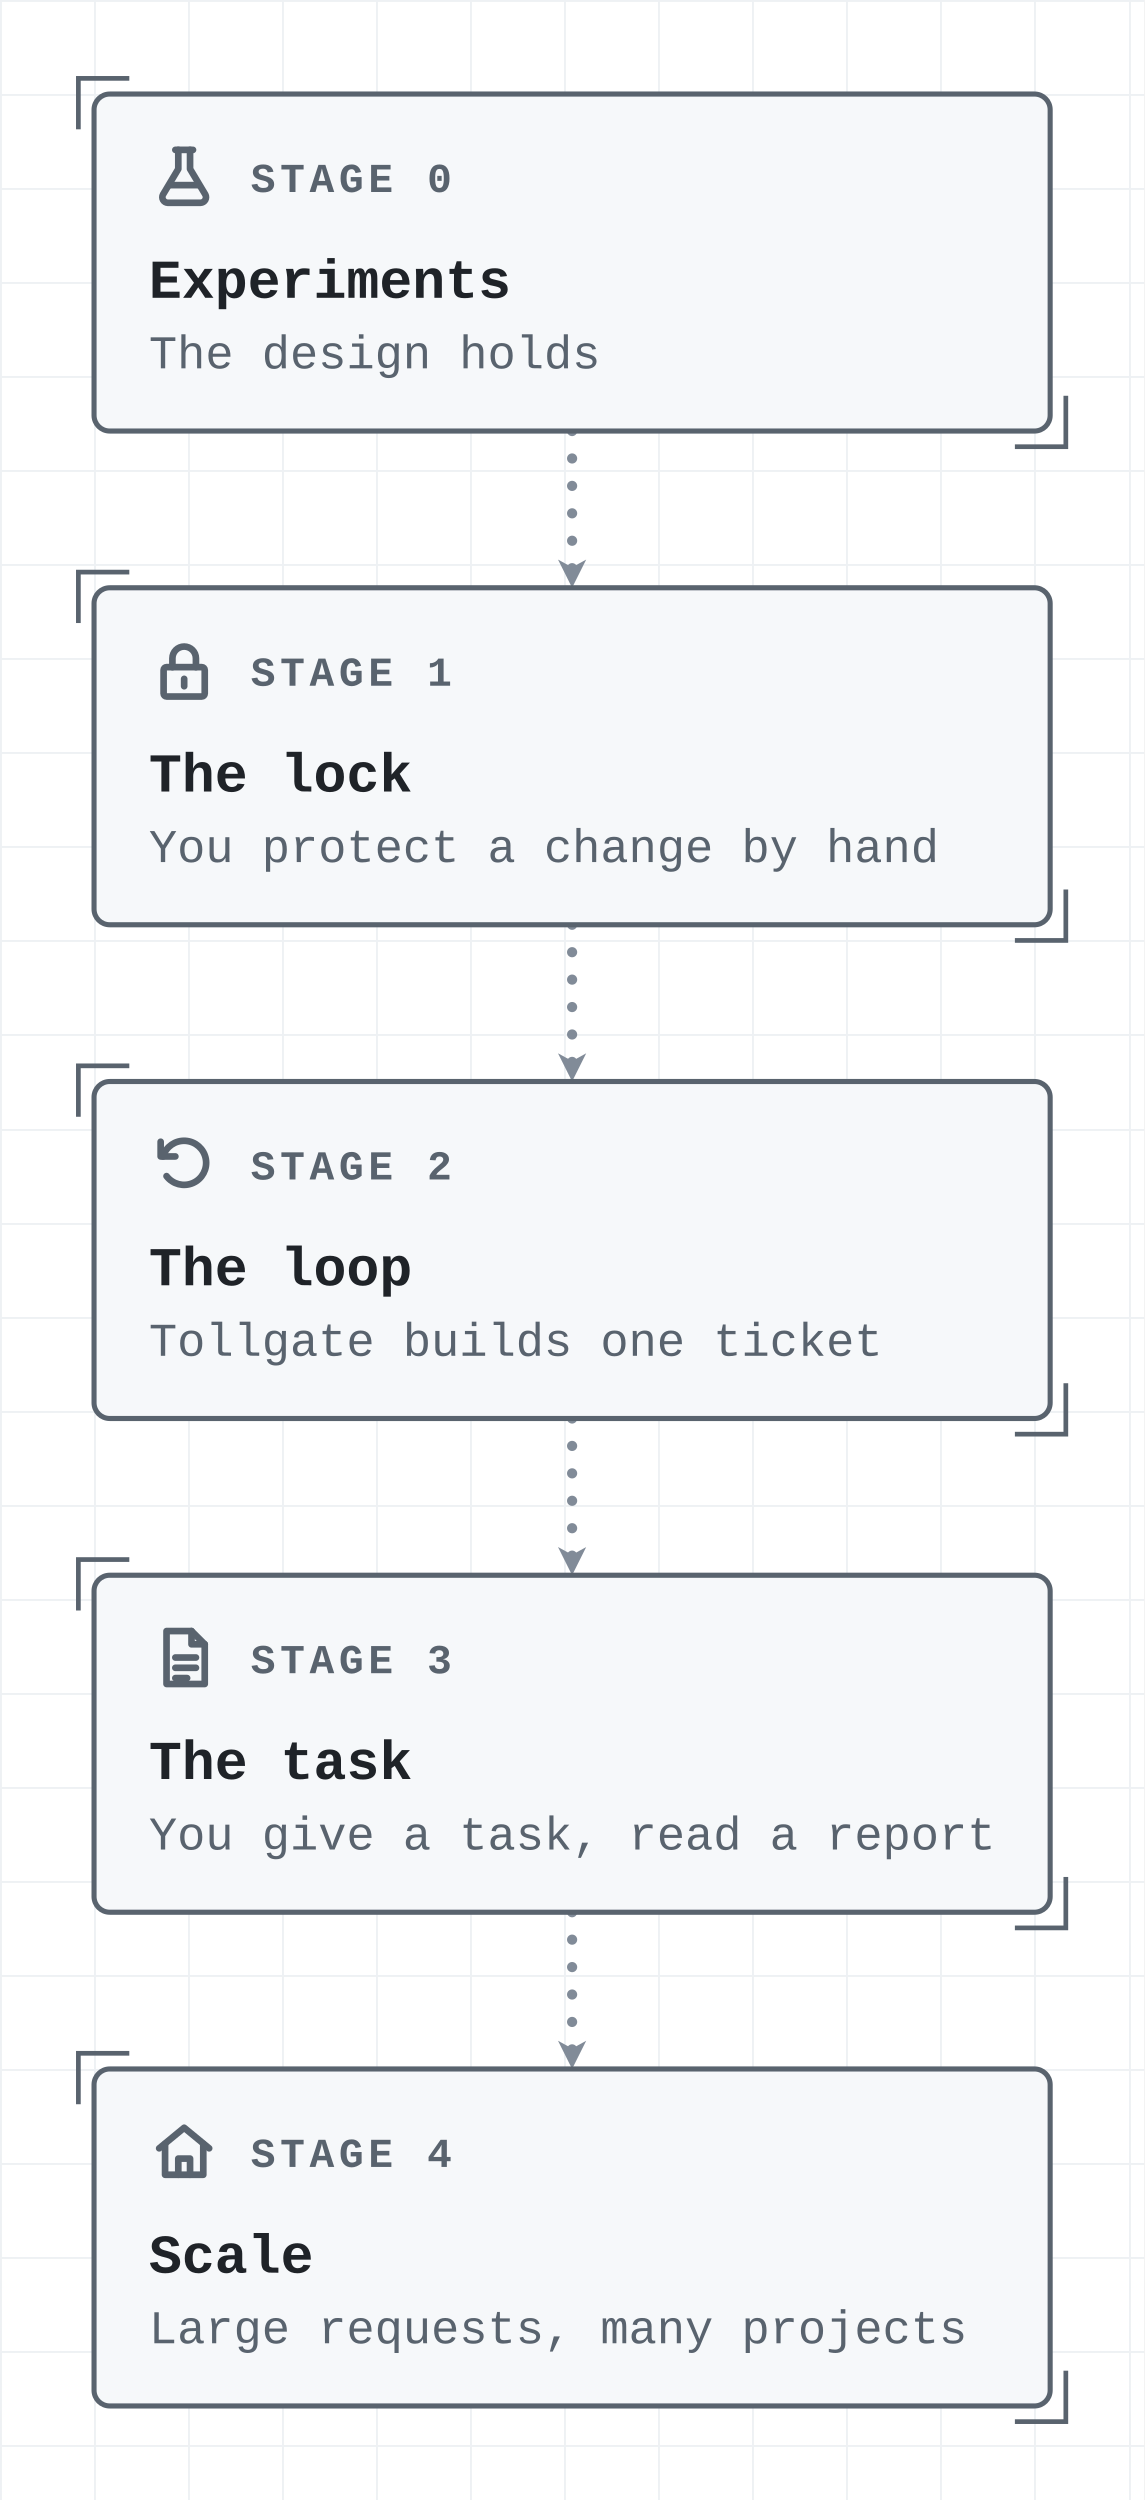
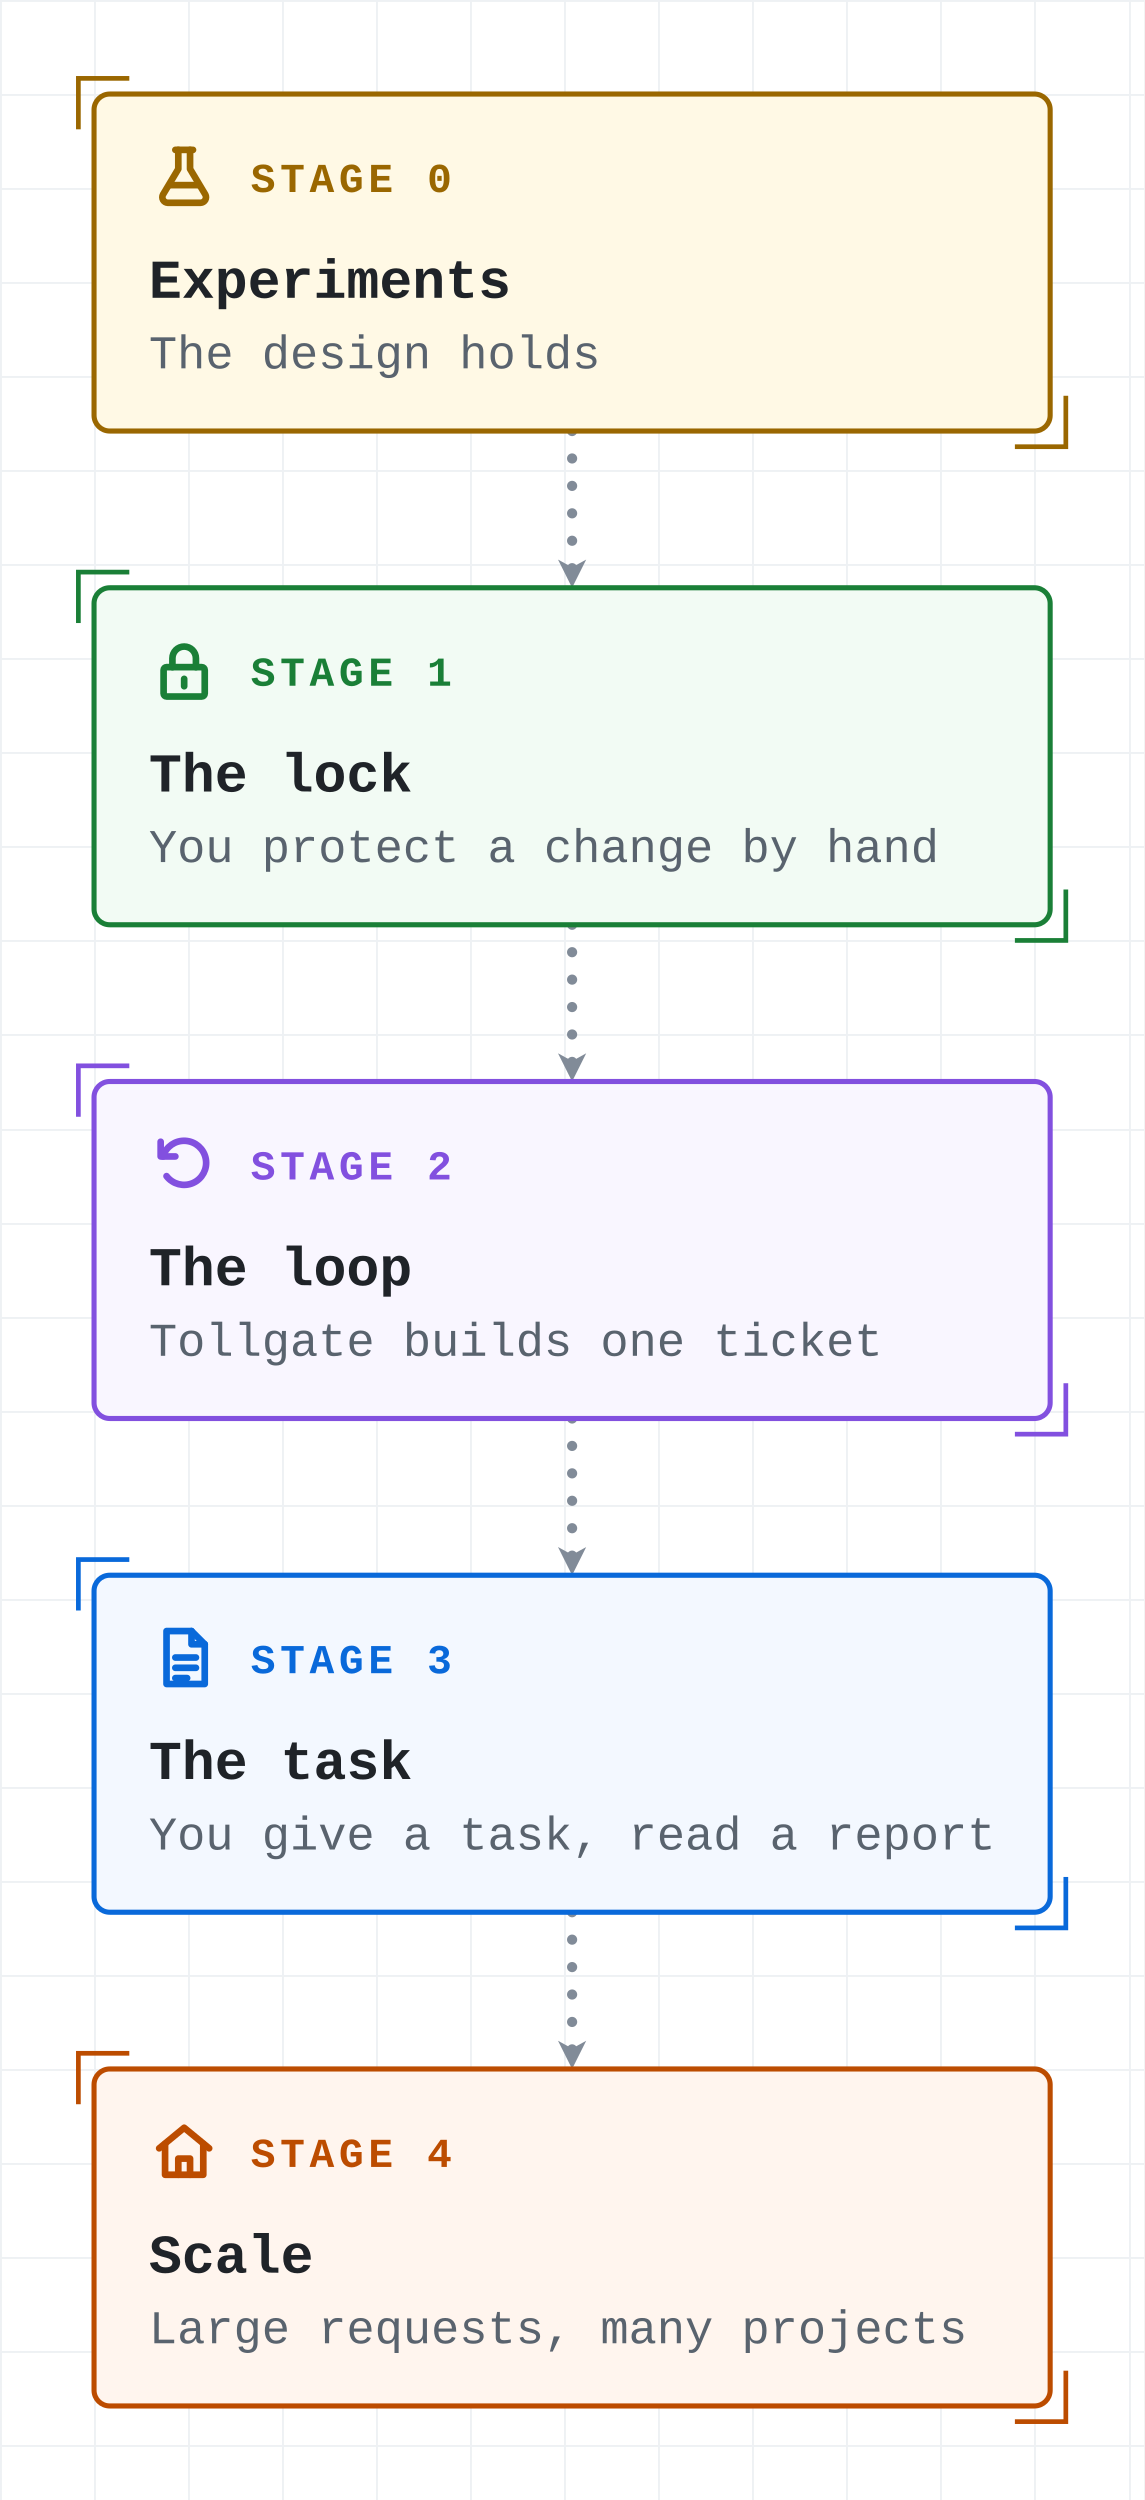
<svg xmlns="http://www.w3.org/2000/svg" viewBox="-24 -24 292 638" width="292" height="638" role="img" aria-labelledby="title desc" font-family="ui-monospace, SFMono-Regular, 'JetBrains Mono', 'Cascadia Mono', Menlo, Consolas, 'Liberation Mono', monospace">
  <defs>
    <marker id="arrow-plain" viewBox="0 0 10 10" refX="9" refY="5" markerWidth="9" markerHeight="9" markerUnits="userSpaceOnUse" orient="auto-start-reverse">
      <path d="M1,1 L9,5 L1,9 L3.2,5 z" fill="#818b98" />
    </marker>
    <marker id="arrow-fail" viewBox="0 0 10 10" refX="9" refY="5" markerWidth="9" markerHeight="9" markerUnits="userSpaceOnUse" orient="auto-start-reverse">
      <path d="M1,1 L9,5 L1,9 L3.2,5 z" fill="#cf222e" />
    </marker>
    <marker id="arrow-pass" viewBox="0 0 10 10" refX="9" refY="5" markerWidth="9" markerHeight="9" markerUnits="userSpaceOnUse" orient="auto-start-reverse">
      <path d="M1,1 L9,5 L1,9 L3.2,5 z" fill="#1a7f37" />
    </marker>
    <pattern id="grid" x="-24" y="-24" width="24" height="24" patternUnits="userSpaceOnUse">
      <path d="M24 0H0V24" fill="none" stroke="#eef1f4" stroke-width="1" />
    </pattern>
  </defs>
  <style>.main{stroke-width:2.6;stroke-dasharray:0 7;animation:flow 0.8s linear infinite}.side{stroke-width:1.6;stroke-dasharray:6 5;animation:side 1.6s linear infinite}@keyframes flow{to{stroke-dashoffset:-7}}@keyframes side{to{stroke-dashoffset:-11}}@media (prefers-reduced-motion:reduce){.main,.side{animation:none}.ticket{display:none}}</style>
  <rect x="-24" y="-24" width="292" height="638" fill="#ffffff" />
  <rect x="-24" y="-24" width="292" height="638" fill="url(#grid)" />
  <path class="main" d="M122.0,86.0 L122.0,126.0" fill="none" stroke="#818b98" stroke-linecap="round" stroke-linejoin="round" marker-end="url(#arrow-plain)" />
  <path class="main" d="M122.0,212.0 L122.0,252.0" fill="none" stroke="#818b98" stroke-linecap="round" stroke-linejoin="round" marker-end="url(#arrow-plain)" />
  <path class="main" d="M122.0,338.0 L122.0,378.0" fill="none" stroke="#818b98" stroke-linecap="round" stroke-linejoin="round" marker-end="url(#arrow-plain)" />
  <path class="main" d="M122.0,464.0 L122.0,504.0" fill="none" stroke="#818b98" stroke-linecap="round" stroke-linejoin="round" marker-end="url(#arrow-plain)" />
-   <rect x="0.0" y="0.0" width="244.0" height="86.0" rx="4" fill="#f6f8fa" stroke="#59636e" stroke-width="1.3" stroke-linejoin="round" />
-   <path d="M9.0,-4.0 H-4.0 V9.0" fill="none" stroke="#59636e" stroke-width="1.2" />
-   <path d="M235.0,90.0 H248.0 V77.0" fill="none" stroke="#59636e" stroke-width="1.2" />
-   <g transform="translate(14.0,12.0) scale(0.75)" fill="none" stroke="#59636e" stroke-width="2.27" stroke-linecap="round" stroke-linejoin="round">
+   <rect x="0.0" y="0.0" width="244.0" height="86.0" rx="4" fill="#fff9e5" stroke="#9a6700" stroke-width="1.3" stroke-linejoin="round" />
+   <path d="M9.0,-4.0 H-4.0 V9.0" fill="none" stroke="#9a6700" stroke-width="1.2" />
+   <path d="M235.0,90.0 H248.0 V77.0" fill="none" stroke="#9a6700" stroke-width="1.2" />
+   <g transform="translate(14.0,12.0) scale(0.75)" fill="none" stroke="#9a6700" stroke-width="2.27" stroke-linecap="round" stroke-linejoin="round">
    <path d="M9 3h6" />
    <path d="M10 3v6.5l-5.2 8.7A1.9 1.9 0 0 0 6.4 21h11.2a1.9 1.9 0 0 0 1.6-2.8L14 9.5V3" />
    <path d="M7.4 15h9.2" />
  </g>
-   <text x="40.0" y="25.0" font-size="10.5" font-weight="700" letter-spacing="1.2" fill="#59636e">STAGE 0</text>
+   <text x="40.0" y="25.0" font-size="10.5" font-weight="700" letter-spacing="1.2" fill="#9a6700">STAGE 0</text>
  <text x="14.0" y="52.0" font-size="14" font-weight="700" fill="#1f2328">Experiments</text>
  <text x="14.0" y="70.0" font-size="12" fill="#59636e">The design holds</text>
-   <rect x="0.0" y="126.0" width="244.0" height="86.0" rx="4" fill="#f6f8fa" stroke="#59636e" stroke-width="1.3" stroke-linejoin="round" />
-   <path d="M9.0,122.0 H-4.0 V135.0" fill="none" stroke="#59636e" stroke-width="1.2" />
-   <path d="M235.0,216.0 H248.0 V203.0" fill="none" stroke="#59636e" stroke-width="1.2" />
-   <g transform="translate(14.0,138.0) scale(0.75)" fill="none" stroke="#59636e" stroke-width="2.27" stroke-linecap="round" stroke-linejoin="round">
+   <rect x="0.0" y="126.0" width="244.0" height="86.0" rx="4" fill="#f2fbf4" stroke="#1a7f37" stroke-width="1.3" stroke-linejoin="round" />
+   <path d="M9.0,122.0 H-4.0 V135.0" fill="none" stroke="#1a7f37" stroke-width="1.2" />
+   <path d="M235.0,216.0 H248.0 V203.0" fill="none" stroke="#1a7f37" stroke-width="1.2" />
+   <g transform="translate(14.0,138.0) scale(0.75)" fill="none" stroke="#1a7f37" stroke-width="2.27" stroke-linecap="round" stroke-linejoin="round">
    <path d="M6 11h12a1 1 0 0 1 1 1v8a1 1 0 0 1-1 1H6a1 1 0 0 1-1-1v-8a1 1 0 0 1 1-1z" />
    <path d="M8 11V8a4 4 0 0 1 8 0v3" />
    <path d="M12 15v2.5" />
  </g>
-   <text x="40.0" y="151.0" font-size="10.5" font-weight="700" letter-spacing="1.2" fill="#59636e">STAGE 1</text>
+   <text x="40.0" y="151.0" font-size="10.5" font-weight="700" letter-spacing="1.2" fill="#1a7f37">STAGE 1</text>
  <text x="14.0" y="178.0" font-size="14" font-weight="700" fill="#1f2328">The lock</text>
  <text x="14.0" y="196.0" font-size="12" fill="#59636e">You protect a change by hand</text>
-   <rect x="0.0" y="252.0" width="244.0" height="86.0" rx="4" fill="#f6f8fa" stroke="#59636e" stroke-width="1.3" stroke-linejoin="round" />
-   <path d="M9.0,248.0 H-4.0 V261.0" fill="none" stroke="#59636e" stroke-width="1.2" />
-   <path d="M235.0,342.0 H248.0 V329.0" fill="none" stroke="#59636e" stroke-width="1.2" />
-   <g transform="translate(14.0,264.0) scale(0.75)" fill="none" stroke="#59636e" stroke-width="2.27" stroke-linecap="round" stroke-linejoin="round">
+   <rect x="0.0" y="252.0" width="244.0" height="86.0" rx="4" fill="#f9f6ff" stroke="#8250df" stroke-width="1.3" stroke-linejoin="round" />
+   <path d="M9.0,248.0 H-4.0 V261.0" fill="none" stroke="#8250df" stroke-width="1.2" />
+   <path d="M235.0,342.0 H248.0 V329.0" fill="none" stroke="#8250df" stroke-width="1.2" />
+   <g transform="translate(14.0,264.0) scale(0.75)" fill="none" stroke="#8250df" stroke-width="2.27" stroke-linecap="round" stroke-linejoin="round">
    <path d="M4 4.5v5h5" />
    <path d="M4.8 9.5A7.5 7.5 0 1 1 6 16.2" />
  </g>
-   <text x="40.0" y="277.0" font-size="10.5" font-weight="700" letter-spacing="1.2" fill="#59636e">STAGE 2</text>
+   <text x="40.0" y="277.0" font-size="10.5" font-weight="700" letter-spacing="1.2" fill="#8250df">STAGE 2</text>
  <text x="14.0" y="304.0" font-size="14" font-weight="700" fill="#1f2328">The loop</text>
  <text x="14.0" y="322.0" font-size="12" fill="#59636e">Tollgate builds one ticket</text>
-   <rect x="0.0" y="378.0" width="244.0" height="86.0" rx="4" fill="#f6f8fa" stroke="#59636e" stroke-width="1.3" stroke-linejoin="round" />
-   <path d="M9.0,374.0 H-4.0 V387.0" fill="none" stroke="#59636e" stroke-width="1.2" />
-   <path d="M235.0,468.0 H248.0 V455.0" fill="none" stroke="#59636e" stroke-width="1.2" />
-   <g transform="translate(14.0,390.0) scale(0.75)" fill="none" stroke="#59636e" stroke-width="2.27" stroke-linecap="round" stroke-linejoin="round">
+   <rect x="0.0" y="378.0" width="244.0" height="86.0" rx="4" fill="#f3f8ff" stroke="#0969da" stroke-width="1.3" stroke-linejoin="round" />
+   <path d="M9.0,374.0 H-4.0 V387.0" fill="none" stroke="#0969da" stroke-width="1.2" />
+   <path d="M235.0,468.0 H248.0 V455.0" fill="none" stroke="#0969da" stroke-width="1.2" />
+   <g transform="translate(14.0,390.0) scale(0.75)" fill="none" stroke="#0969da" stroke-width="2.27" stroke-linecap="round" stroke-linejoin="round">
    <path d="M6 3h8.5L19 7.5V21H6z" />
    <path d="M14.5 3v4.5H19" />
    <path d="M9 12h7M9 15.5h7M9 19h4" />
  </g>
-   <text x="40.0" y="403.0" font-size="10.5" font-weight="700" letter-spacing="1.2" fill="#59636e">STAGE 3</text>
+   <text x="40.0" y="403.0" font-size="10.5" font-weight="700" letter-spacing="1.2" fill="#0969da">STAGE 3</text>
  <text x="14.0" y="430.0" font-size="14" font-weight="700" fill="#1f2328">The task</text>
  <text x="14.0" y="448.0" font-size="12" fill="#59636e">You give a task, read a report</text>
-   <rect x="0.0" y="504.0" width="244.0" height="86.0" rx="4" fill="#f6f8fa" stroke="#59636e" stroke-width="1.3" stroke-linejoin="round" />
-   <path d="M9.0,500.0 H-4.0 V513.0" fill="none" stroke="#59636e" stroke-width="1.2" />
-   <path d="M235.0,594.0 H248.0 V581.0" fill="none" stroke="#59636e" stroke-width="1.2" />
-   <g transform="translate(14.0,516.0) scale(0.75)" fill="none" stroke="#59636e" stroke-width="2.27" stroke-linecap="round" stroke-linejoin="round">
+   <rect x="0.0" y="504.0" width="244.0" height="86.0" rx="4" fill="#fff5ee" stroke="#bc4c00" stroke-width="1.3" stroke-linejoin="round" />
+   <path d="M9.0,500.0 H-4.0 V513.0" fill="none" stroke="#bc4c00" stroke-width="1.2" />
+   <path d="M235.0,594.0 H248.0 V581.0" fill="none" stroke="#bc4c00" stroke-width="1.2" />
+   <g transform="translate(14.0,516.0) scale(0.75)" fill="none" stroke="#bc4c00" stroke-width="2.27" stroke-linecap="round" stroke-linejoin="round">
    <path d="M3.5 11L12 4l8.5 7" />
    <path d="M5.5 9.5V20h13V9.5" />
    <path d="M10 20v-5.5h4V20" />
  </g>
-   <text x="40.0" y="529.0" font-size="10.5" font-weight="700" letter-spacing="1.2" fill="#59636e">STAGE 4</text>
+   <text x="40.0" y="529.0" font-size="10.5" font-weight="700" letter-spacing="1.2" fill="#bc4c00">STAGE 4</text>
  <text x="14.0" y="556.0" font-size="14" font-weight="700" fill="#1f2328">Scale</text>
  <text x="14.0" y="574.0" font-size="12" fill="#59636e">Large requests, many projects</text>
</svg>
